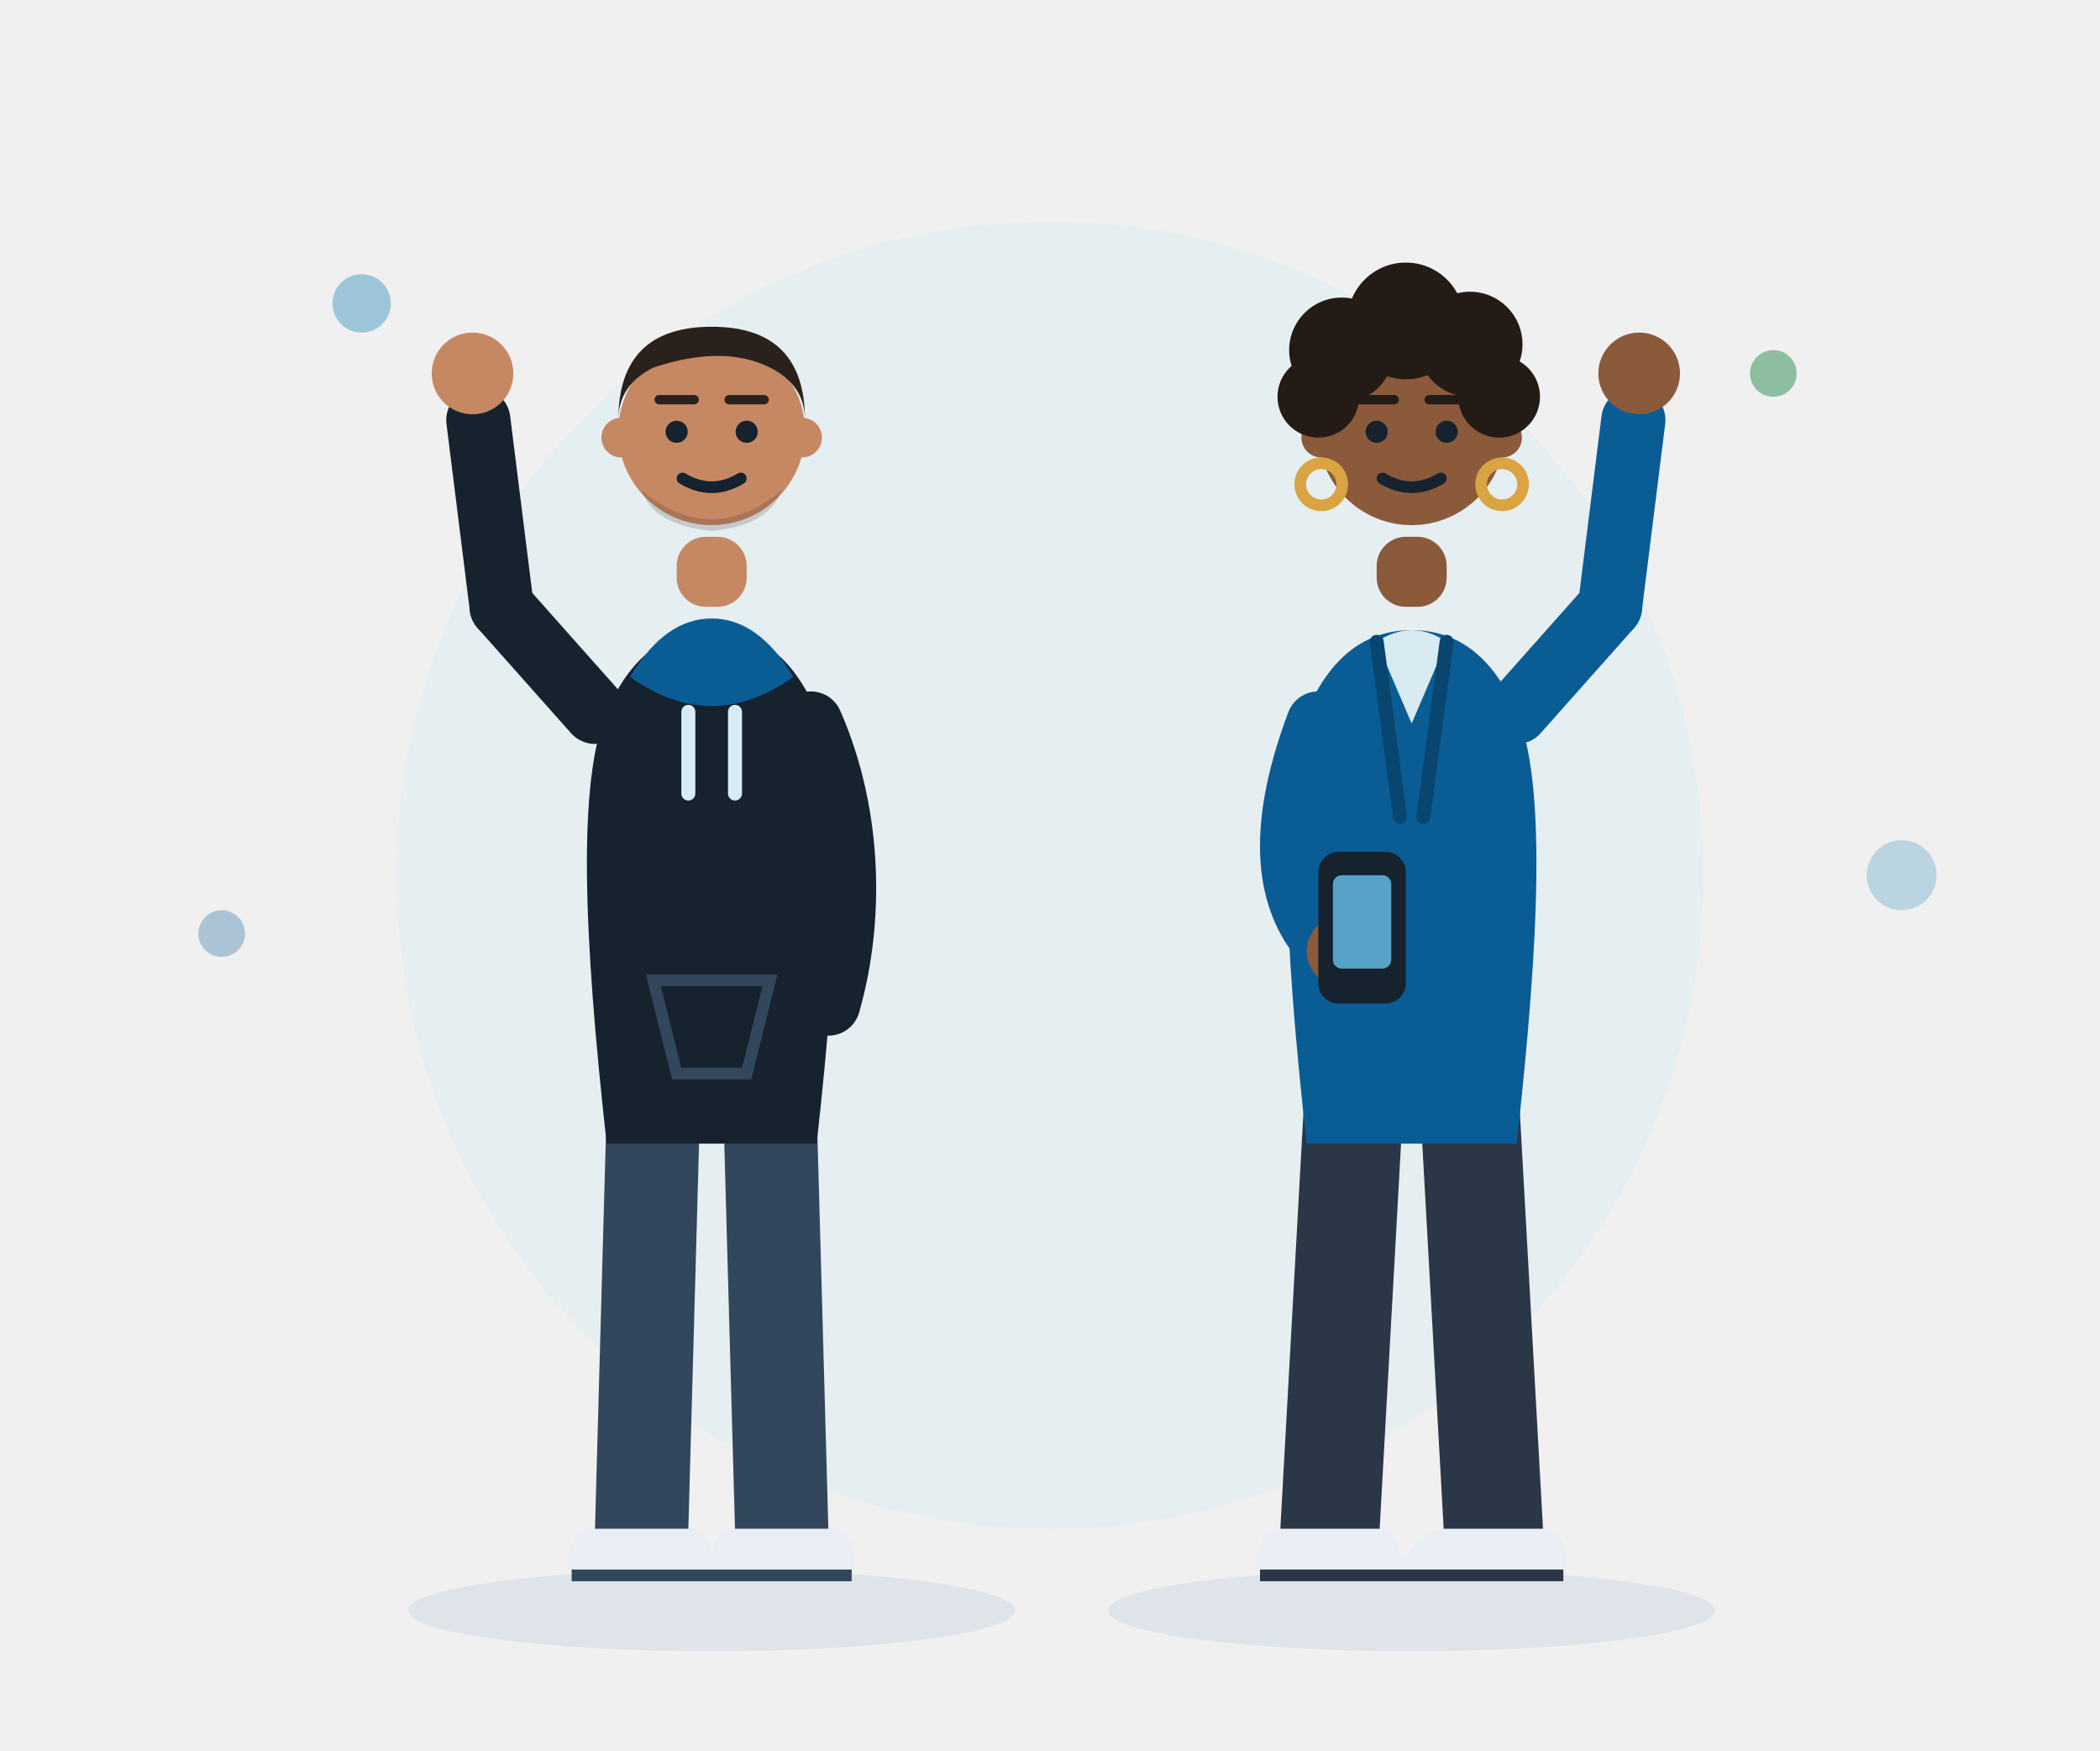
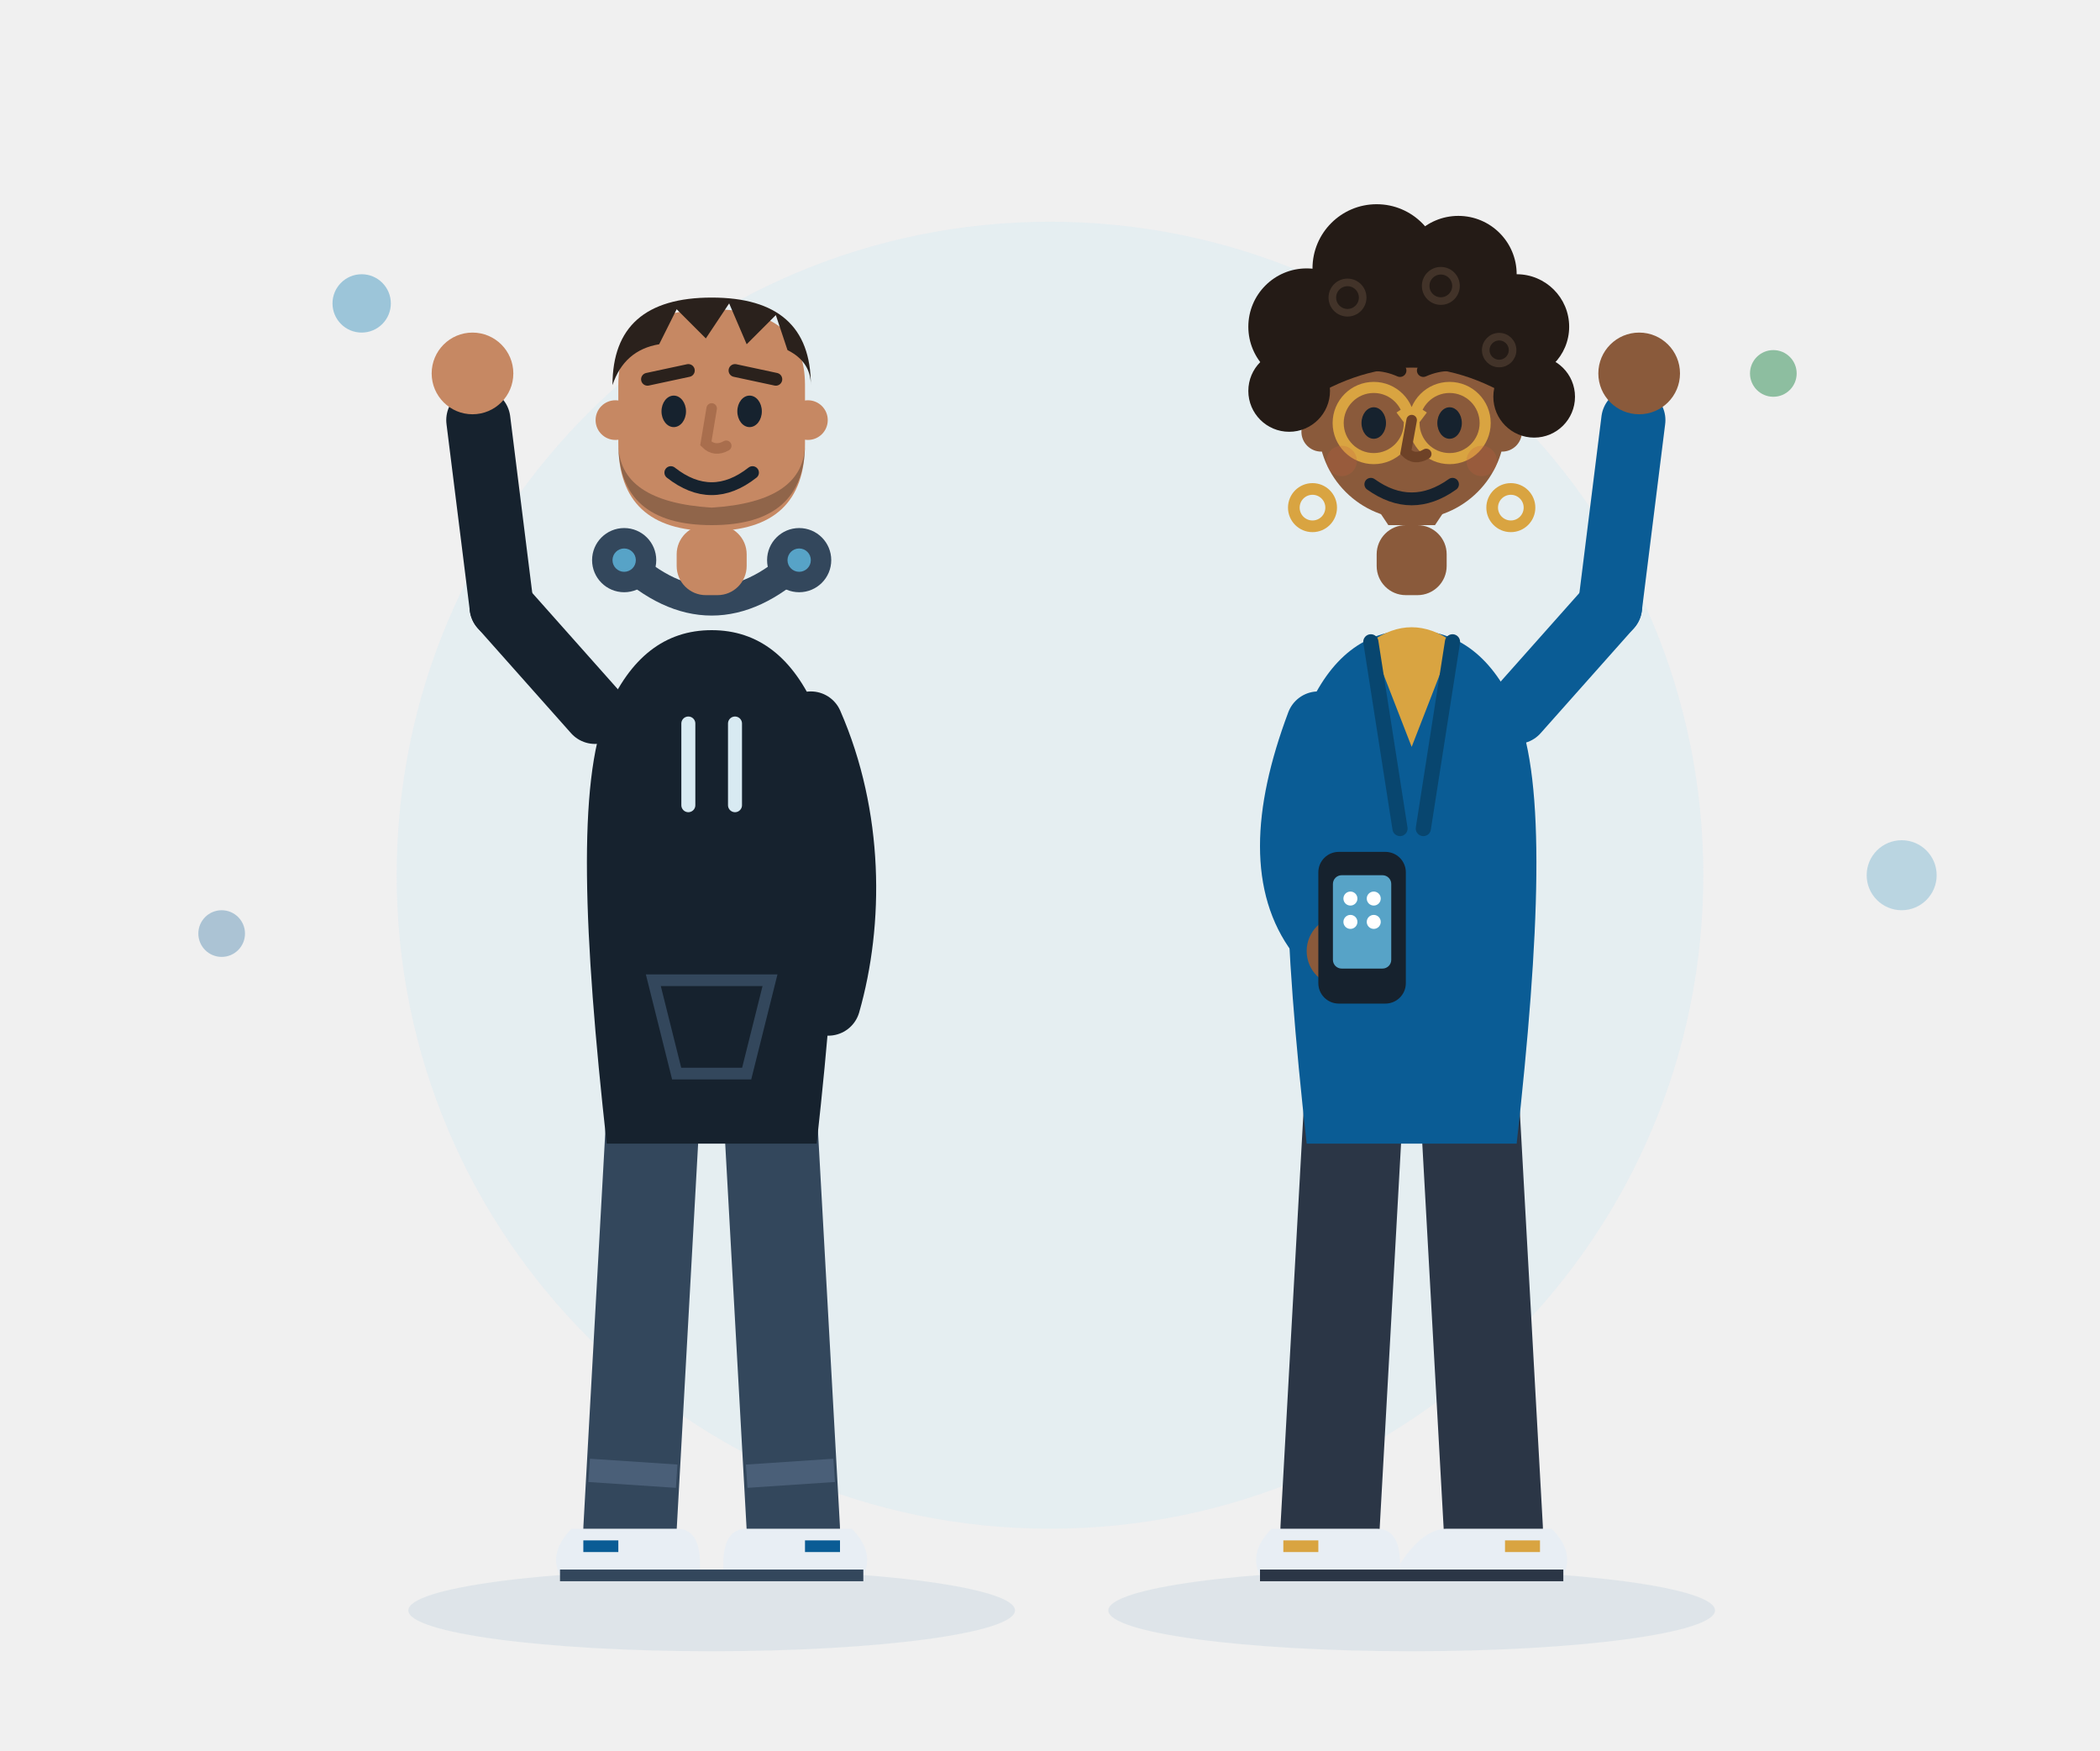
<svg xmlns="http://www.w3.org/2000/svg" viewBox="0 0 360 300" role="img" aria-label="Alex und Tilda begrüßen dich">
  <style>
    .figure-float { animation: figfloat 5s ease-in-out infinite; }
    .figure-float--b { animation-delay: 2.5s; }
    .wave-arm { transform-box: fill-box; transform-origin: 50% 92%; animation: wave 3.2s ease-in-out infinite; }
    @keyframes figfloat {
      0%, 100% { transform: translateY(0); }
      50% { transform: translateY(-3px); }
    }
    @keyframes wave {
      0%, 55%, 100% { transform: rotate(0deg); }
      65% { transform: rotate(-16deg); }
      75% { transform: rotate(10deg); }
      85% { transform: rotate(-12deg); }
      92% { transform: rotate(4deg); }
    }
    @media (prefers-reduced-motion: reduce) {
      .figure-float, .figure-float--b, .wave-arm { animation: none; }
    }
  </style>
  <circle cx="180" cy="150" r="112" fill="#d8eaf2" opacity="0.45" />
  <circle cx="62" cy="52" r="5" fill="#57a3c7" opacity="0.55" />
  <circle cx="304" cy="64" r="4" fill="#15803d" opacity="0.45" />
  <circle cx="326" cy="150" r="6" fill="#57a3c7" opacity="0.35" />
  <circle cx="38" cy="160" r="4" fill="#0a5c95" opacity="0.3" />
  <ellipse cx="122" cy="276" rx="52" ry="7" fill="#0a5c95" opacity="0.08" />
  <ellipse cx="242" cy="276" rx="52" ry="7" fill="#0a5c95" opacity="0.08" />
  <g class="figure-float">
    <path d="M102 122 L86 104" fill="none" stroke="#16222e" stroke-width="11" stroke-linecap="round" />
    <g class="wave-arm">
      <path d="M86 104 L82 72" fill="none" stroke="#16222e" stroke-width="11" stroke-linecap="round" />
      <circle cx="81" cy="64" r="7" fill="#c68863" />
    </g>
-     <path d="M112 190 L110 262" fill="none" stroke="#33475c" stroke-width="16" stroke-linecap="round" />
-     <path d="M132 190 L134 262" fill="none" stroke="#33475c" stroke-width="16" stroke-linecap="round" />
-     <path d="M100 262 L118 262 Q122 262 122 268 L122 270 L98 270 Q96 266 100 262 Z" fill="#e8eef4" />
-     <path d="M126 262 L144 262 Q148 266 146 270 L122 270 L122 268 Q122 262 126 262 Z" fill="#e8eef4" />
-     <line x1="98" y1="270" x2="146" y2="270" stroke="#33475c" stroke-width="2" />
+     <path d="M112 190 L108 262" fill="none" stroke="#33475c" stroke-width="16" stroke-linecap="round" />
+     <path d="M132 190 L136 262" fill="none" stroke="#33475c" stroke-width="16" stroke-linecap="round" />
+     <line x1="101" y1="252" x2="116" y2="253" stroke="#4a5f78" stroke-width="4" />
+     <line x1="128" y1="253" x2="143" y2="252" stroke="#4a5f78" stroke-width="4" />
+     <path d="M98 262 L116 262 Q120 262 120 268 L120 270 L96 270 Q94 266 98 262 Z" fill="#e8eef4" />
+     <path d="M128 262 L146 262 Q150 266 148 270 L124 270 L124 268 Q124 262 128 262 Z" fill="#e8eef4" />
+     <line x1="96" y1="270" x2="148" y2="270" stroke="#33475c" stroke-width="2" />
+     <line x1="100" y1="265" x2="106" y2="265" stroke="#0a5c95" stroke-width="2" />
+     <line x1="138" y1="265" x2="144" y2="265" stroke="#0a5c95" stroke-width="2" />
    <path d="M104 196 C100 160 99 134 104 122 Q110 108 122 108 Q134 108 140 122 C145 134 144 160 140 196 Z" fill="#16222e" />
-     <path d="M108 116 Q122 126 136 116 Q130 106 122 106 Q114 106 108 116 Z" fill="#0a5c95" />
-     <line x1="118" y1="122" x2="118" y2="136" stroke="#d8eaf2" stroke-width="2.4" stroke-linecap="round" />
-     <line x1="126" y1="122" x2="126" y2="136" stroke="#d8eaf2" stroke-width="2.4" stroke-linecap="round" />
+     <line x1="118" y1="124" x2="118" y2="138" stroke="#d8eaf2" stroke-width="2.4" stroke-linecap="round" />
+     <line x1="126" y1="124" x2="126" y2="138" stroke="#d8eaf2" stroke-width="2.4" stroke-linecap="round" />
    <path d="M112 168 L132 168 L128 184 L116 184 Z" fill="none" stroke="#33475c" stroke-width="2" />
    <path d="M139 124 C146 140 146 158 142 172" fill="none" stroke="#16222e" stroke-width="11" stroke-linecap="round" />
-     <rect x="116" y="92" width="12" height="12" rx="5" fill="#c68863" />
-     <circle cx="122" cy="74" r="16" fill="#c68863" />
-     <circle cx="106.5" cy="75" r="3.4" fill="#c68863" />
-     <circle cx="137.5" cy="75" r="3.4" fill="#c68863" />
-     <path d="M106 72 Q106 56 122 56 Q138 56 138 72 Q138 66 132 63 Q124 59 112 63 Q106 66 106 72 Z" fill="#2a211c" />
-     <path d="M110 84 Q122 94 134 84 Q132 90 122 91 Q112 90 110 84 Z" fill="#2a211c" opacity="0.18" />
-     <circle cx="116" cy="74" r="1.9" fill="#16222e" />
-     <circle cx="128" cy="74" r="1.9" fill="#16222e" />
-     <path d="M113 68.5 L119 68.5" stroke="#2a211c" stroke-width="1.6" stroke-linecap="round" />
-     <path d="M125 68.5 L131 68.5" stroke="#2a211c" stroke-width="1.6" stroke-linecap="round" />
-     <path d="M117 82 Q122 85 127 82" fill="none" stroke="#16222e" stroke-width="2" stroke-linecap="round" />
+     <path d="M107 96 Q122 110 137 96" fill="none" stroke="#33475c" stroke-width="5" stroke-linecap="round" />
+     <circle cx="107" cy="96" r="5.5" fill="#33475c" />
+     <circle cx="137" cy="96" r="5.5" fill="#33475c" />
+     <circle cx="107" cy="96" r="2" fill="#57a3c7" />
+     <circle cx="137" cy="96" r="2" fill="#57a3c7" />
+     <rect x="116" y="90" width="12" height="12" rx="5" fill="#c68863" />
+     <path d="M106 76 L106 66 Q106 53 122 53 Q138 53 138 66 L138 76 Q138 91 122 91 Q106 91 106 76 Z" fill="#c68863" />
+     <circle cx="105.5" cy="72" r="3.4" fill="#c68863" />
+     <circle cx="138.5" cy="72" r="3.4" fill="#c68863" />
+     <path d="M105 66 Q105 51 122 51 Q139 51 139 66 Q139 62 135 60 L133 54 L128 59 L125 52 L121 58 L116 53 L113 59 Q107 60 105 66 Z" fill="#2a211c" />
+     <path d="M106 76 Q106 90 122 90 Q138 90 138 76 Q138 86 122 87 Q106 86 106 76 Z" fill="#2a211c" opacity="0.35" />
+     <path d="M111 65 L118 63.5" stroke="#2a211c" stroke-width="2.2" stroke-linecap="round" />
+     <path d="M126 63.5 L133 65" stroke="#2a211c" stroke-width="2.2" stroke-linecap="round" />
+     <ellipse cx="115.5" cy="70.5" rx="2.1" ry="2.7" fill="#16222e" />
+     <ellipse cx="128.5" cy="70.5" rx="2.1" ry="2.7" fill="#16222e" />
+     <path d="M122 70 L121 76 Q122.5 77.5 124.5 76.4" fill="none" stroke="#a96e4d" stroke-width="1.8" stroke-linecap="round" />
+     <path d="M115 81 Q122 86.5 129 81" fill="none" stroke="#16222e" stroke-width="2.2" stroke-linecap="round" />
  </g>
  <g class="figure-float figure-float--b">
    <path d="M260 122 L276 104" fill="none" stroke="#0a5c95" stroke-width="11" stroke-linecap="round" />
    <g class="wave-arm">
      <path d="M276 104 L280 72" fill="none" stroke="#0a5c95" stroke-width="11" stroke-linecap="round" />
      <circle cx="281" cy="64" r="7" fill="#8a5a3b" />
    </g>
    <path d="M232 190 L228 262" fill="none" stroke="#2b3646" stroke-width="17" stroke-linecap="round" />
    <path d="M252 190 L256 262" fill="none" stroke="#2b3646" stroke-width="17" stroke-linecap="round" />
    <path d="M218 262 L236 262 Q240 262 240 268 L240 270 L216 270 Q214 266 218 262 Z" fill="#e8eef4" />
    <path d="M248 262 L266 262 Q270 266 268 270 L240 270 L240 268 Q244 262 248 262 Z" fill="#e8eef4" />
    <line x1="216" y1="270" x2="268" y2="270" stroke="#2b3646" stroke-width="2" />
+     <line x1="220" y1="265" x2="226" y2="265" stroke="#d9a441" stroke-width="2" />
+     <line x1="258" y1="265" x2="264" y2="265" stroke="#d9a441" stroke-width="2" />
    <path d="M224 196 C220 160 219 134 224 122 Q230 108 242 108 Q254 108 260 122 C265 134 264 160 260 196 Z" fill="#0a5c95" />
-     <path d="M236 110 L242 124 L248 110 Q242 106 236 110 Z" fill="#d8eaf2" />
-     <path d="M236 110 L240 140" stroke="#08466f" stroke-width="2.4" stroke-linecap="round" />
-     <path d="M248 110 L244 140" stroke="#08466f" stroke-width="2.4" stroke-linecap="round" />
+     <path d="M235 110 L242 128 L249 110 Q242 105 235 110 Z" fill="#d9a441" />
+     <path d="M235 110 L240 142" stroke="#08466f" stroke-width="2.6" stroke-linecap="round" />
+     <path d="M249 110 L244 142" stroke="#08466f" stroke-width="2.6" stroke-linecap="round" />
    <path d="M226 124 C220 140 220 152 226 160" fill="none" stroke="#0a5c95" stroke-width="11" stroke-linecap="round" />
    <circle cx="230" cy="163" r="6" fill="#8a5a3b" />
    <rect x="226" y="146" width="15" height="26" rx="3.5" fill="#16222e" />
    <rect x="228.5" y="150" width="10" height="16" rx="1.5" fill="#57a3c7" />
-     <rect x="236" y="92" width="12" height="12" rx="5" fill="#8a5a3b" />
-     <circle cx="242" cy="74" r="16" fill="#8a5a3b" />
-     <circle cx="226.5" cy="75" r="3.4" fill="#8a5a3b" />
-     <circle cx="257.5" cy="75" r="3.4" fill="#8a5a3b" />
-     <circle cx="226.5" cy="83" r="3.6" fill="none" stroke="#d9a441" stroke-width="2" />
-     <circle cx="257.5" cy="83" r="3.6" fill="none" stroke="#d9a441" stroke-width="2" />
-     <circle cx="230" cy="60" r="9" fill="#241b16" />
-     <circle cx="241" cy="55" r="10" fill="#241b16" />
-     <circle cx="252" cy="59" r="9" fill="#241b16" />
-     <circle cx="257" cy="68" r="7" fill="#241b16" />
-     <circle cx="226" cy="68" r="7" fill="#241b16" />
-     <path d="M226 62 Q242 50 258 62 L258 70 Q242 58 226 70 Z" fill="#241b16" />
-     <circle cx="236" cy="74" r="1.9" fill="#16222e" />
-     <circle cx="248" cy="74" r="1.9" fill="#16222e" />
-     <path d="M233 68.5 L239 68.5" stroke="#241b16" stroke-width="1.6" stroke-linecap="round" />
-     <path d="M245 68.5 L251 68.5" stroke="#241b16" stroke-width="1.6" stroke-linecap="round" />
-     <path d="M237 82 Q242 85 247 82" fill="none" stroke="#16222e" stroke-width="2" stroke-linecap="round" />
+     <circle cx="231.5" cy="154" r="1.2" fill="#ffffff" />
+     <circle cx="235.5" cy="154" r="1.2" fill="#ffffff" />
+     <circle cx="231.5" cy="158" r="1.2" fill="#ffffff" />
+     <circle cx="235.5" cy="158" r="1.2" fill="#ffffff" />
+     <rect x="236" y="90" width="12" height="12" rx="5" fill="#8a5a3b" />
+     <circle cx="242" cy="73" r="16" fill="#8a5a3b" />
+     <path d="M236 87 Q242 90.5 248 87 L246 90 L238 90 Z" fill="#8a5a3b" />
+     <circle cx="226.5" cy="74" r="3.4" fill="#8a5a3b" />
+     <circle cx="257.5" cy="74" r="3.4" fill="#8a5a3b" />
+     <circle cx="225" cy="87" r="3.2" fill="none" stroke="#d9a441" stroke-width="2" />
+     <circle cx="259" cy="87" r="3.2" fill="none" stroke="#d9a441" stroke-width="2" />
+     <circle cx="224" cy="56" r="10" fill="#241b16" />
+     <circle cx="236" cy="46" r="11" fill="#241b16" />
+     <circle cx="250" cy="47" r="10" fill="#241b16" />
+     <circle cx="260" cy="56" r="9" fill="#241b16" />
+     <circle cx="263" cy="68" r="7" fill="#241b16" />
+     <circle cx="221" cy="67" r="7" fill="#241b16" />
+     <path d="M222 62 Q242 46 262 62 L262 70 Q242 56 222 70 Z" fill="#241b16" />
+     <circle cx="231" cy="51" r="2.6" fill="none" stroke="#4a3a2e" stroke-width="1.3" opacity="0.8" />
+     <circle cx="247" cy="49" r="2.6" fill="none" stroke="#4a3a2e" stroke-width="1.3" opacity="0.8" />
+     <circle cx="257" cy="60" r="2.3" fill="none" stroke="#4a3a2e" stroke-width="1.3" opacity="0.8" />
+     <circle cx="235.5" cy="72.5" r="6.1" fill="none" stroke="#d9a441" stroke-width="1.9" />
+     <circle cx="248.5" cy="72.5" r="6.1" fill="none" stroke="#d9a441" stroke-width="1.9" />
+     <path d="M242.1 72.5 L241.9 72.5" stroke="#d9a441" stroke-width="2.2" />
+     <line x1="242" y1="71.5" x2="242" y2="71.5" stroke="#d9a441" stroke-width="2.2" />
+     <path d="M240 71.5 Q242 70 244 71.5" fill="none" stroke="#d9a441" stroke-width="2" />
+     <path d="M231 63.5 Q235.5 61.5 240 63.5" fill="none" stroke="#241b16" stroke-width="2.2" stroke-linecap="round" />
+     <path d="M244 63.5 Q248.5 61.5 253 63.5" fill="none" stroke="#241b16" stroke-width="2.2" stroke-linecap="round" />
+     <ellipse cx="235.5" cy="72.5" rx="2.1" ry="2.7" fill="#16222e" />
+     <ellipse cx="248.5" cy="72.5" rx="2.1" ry="2.7" fill="#16222e" />
+     <path d="M242 72 L241 77.5 Q242.5 79 244.5 77.8" fill="none" stroke="#6e4227" stroke-width="1.8" stroke-linecap="round" />
+     <path d="M235 83 Q242 88 249 83" fill="none" stroke="#16222e" stroke-width="2.2" stroke-linecap="round" />
+     <circle cx="230" cy="79" r="2.6" fill="#c2603e" opacity="0.25" />
+     <circle cx="254" cy="79" r="2.6" fill="#c2603e" opacity="0.25" />
  </g>
</svg>
